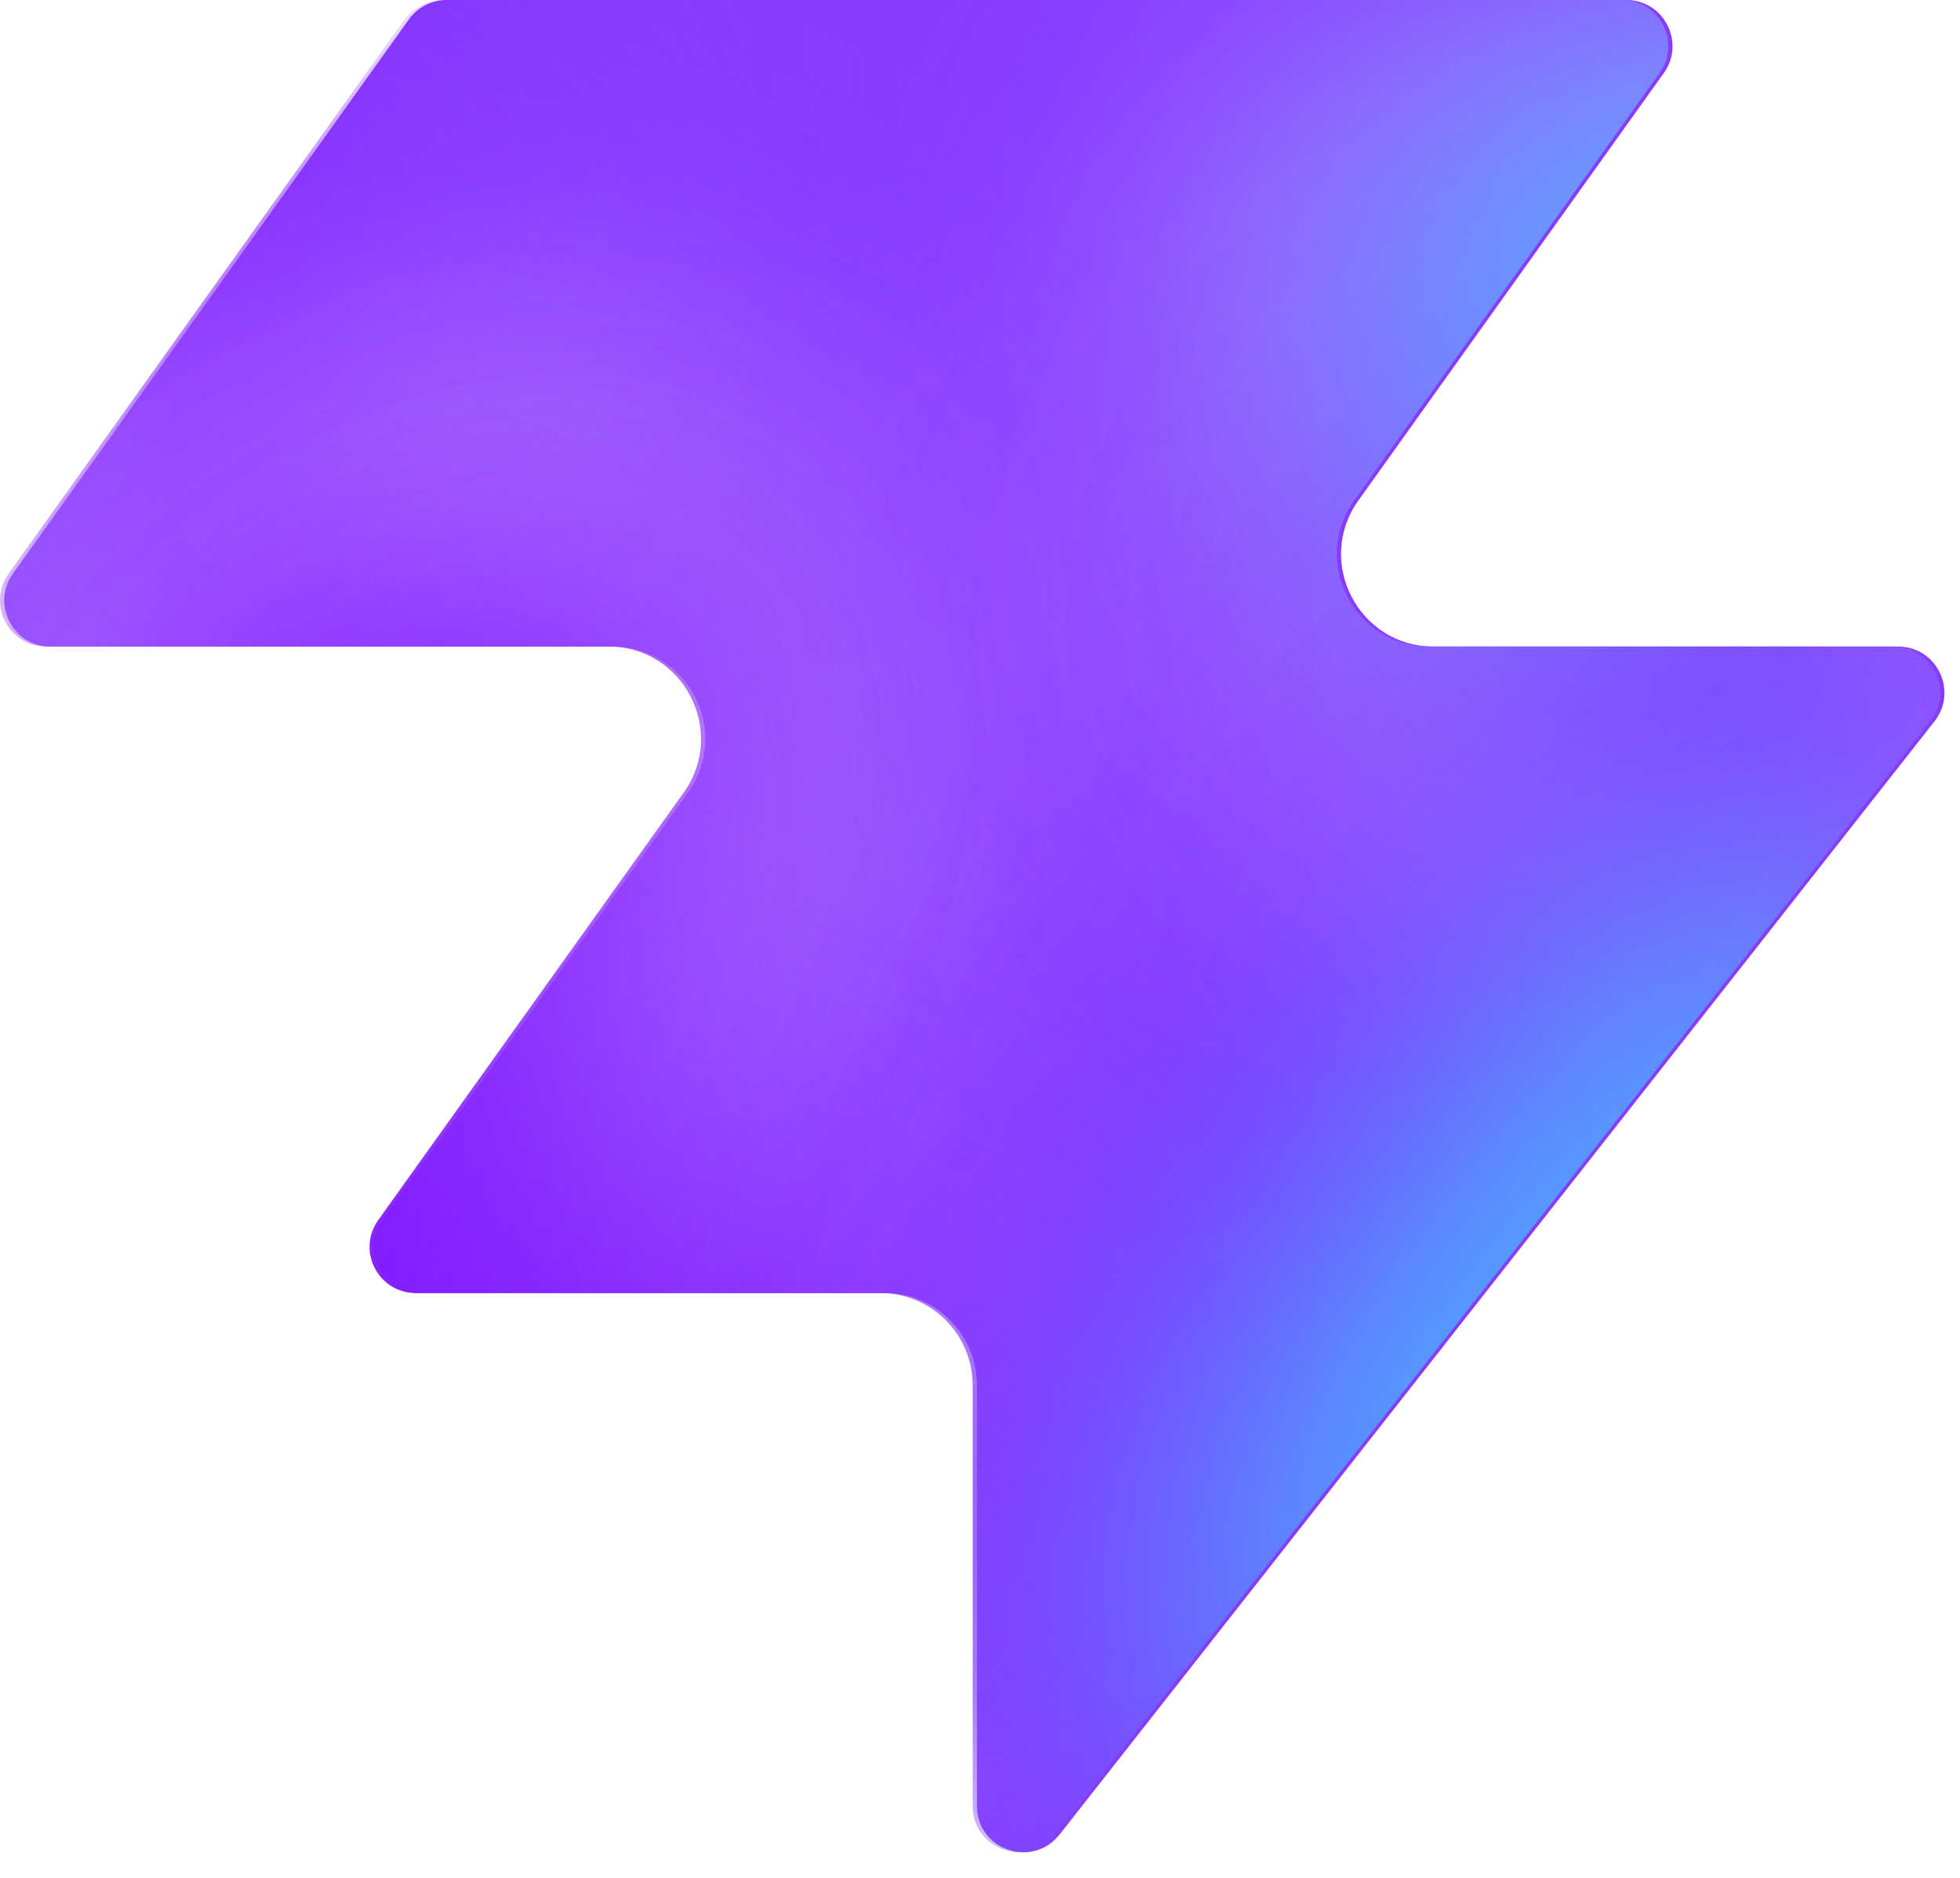
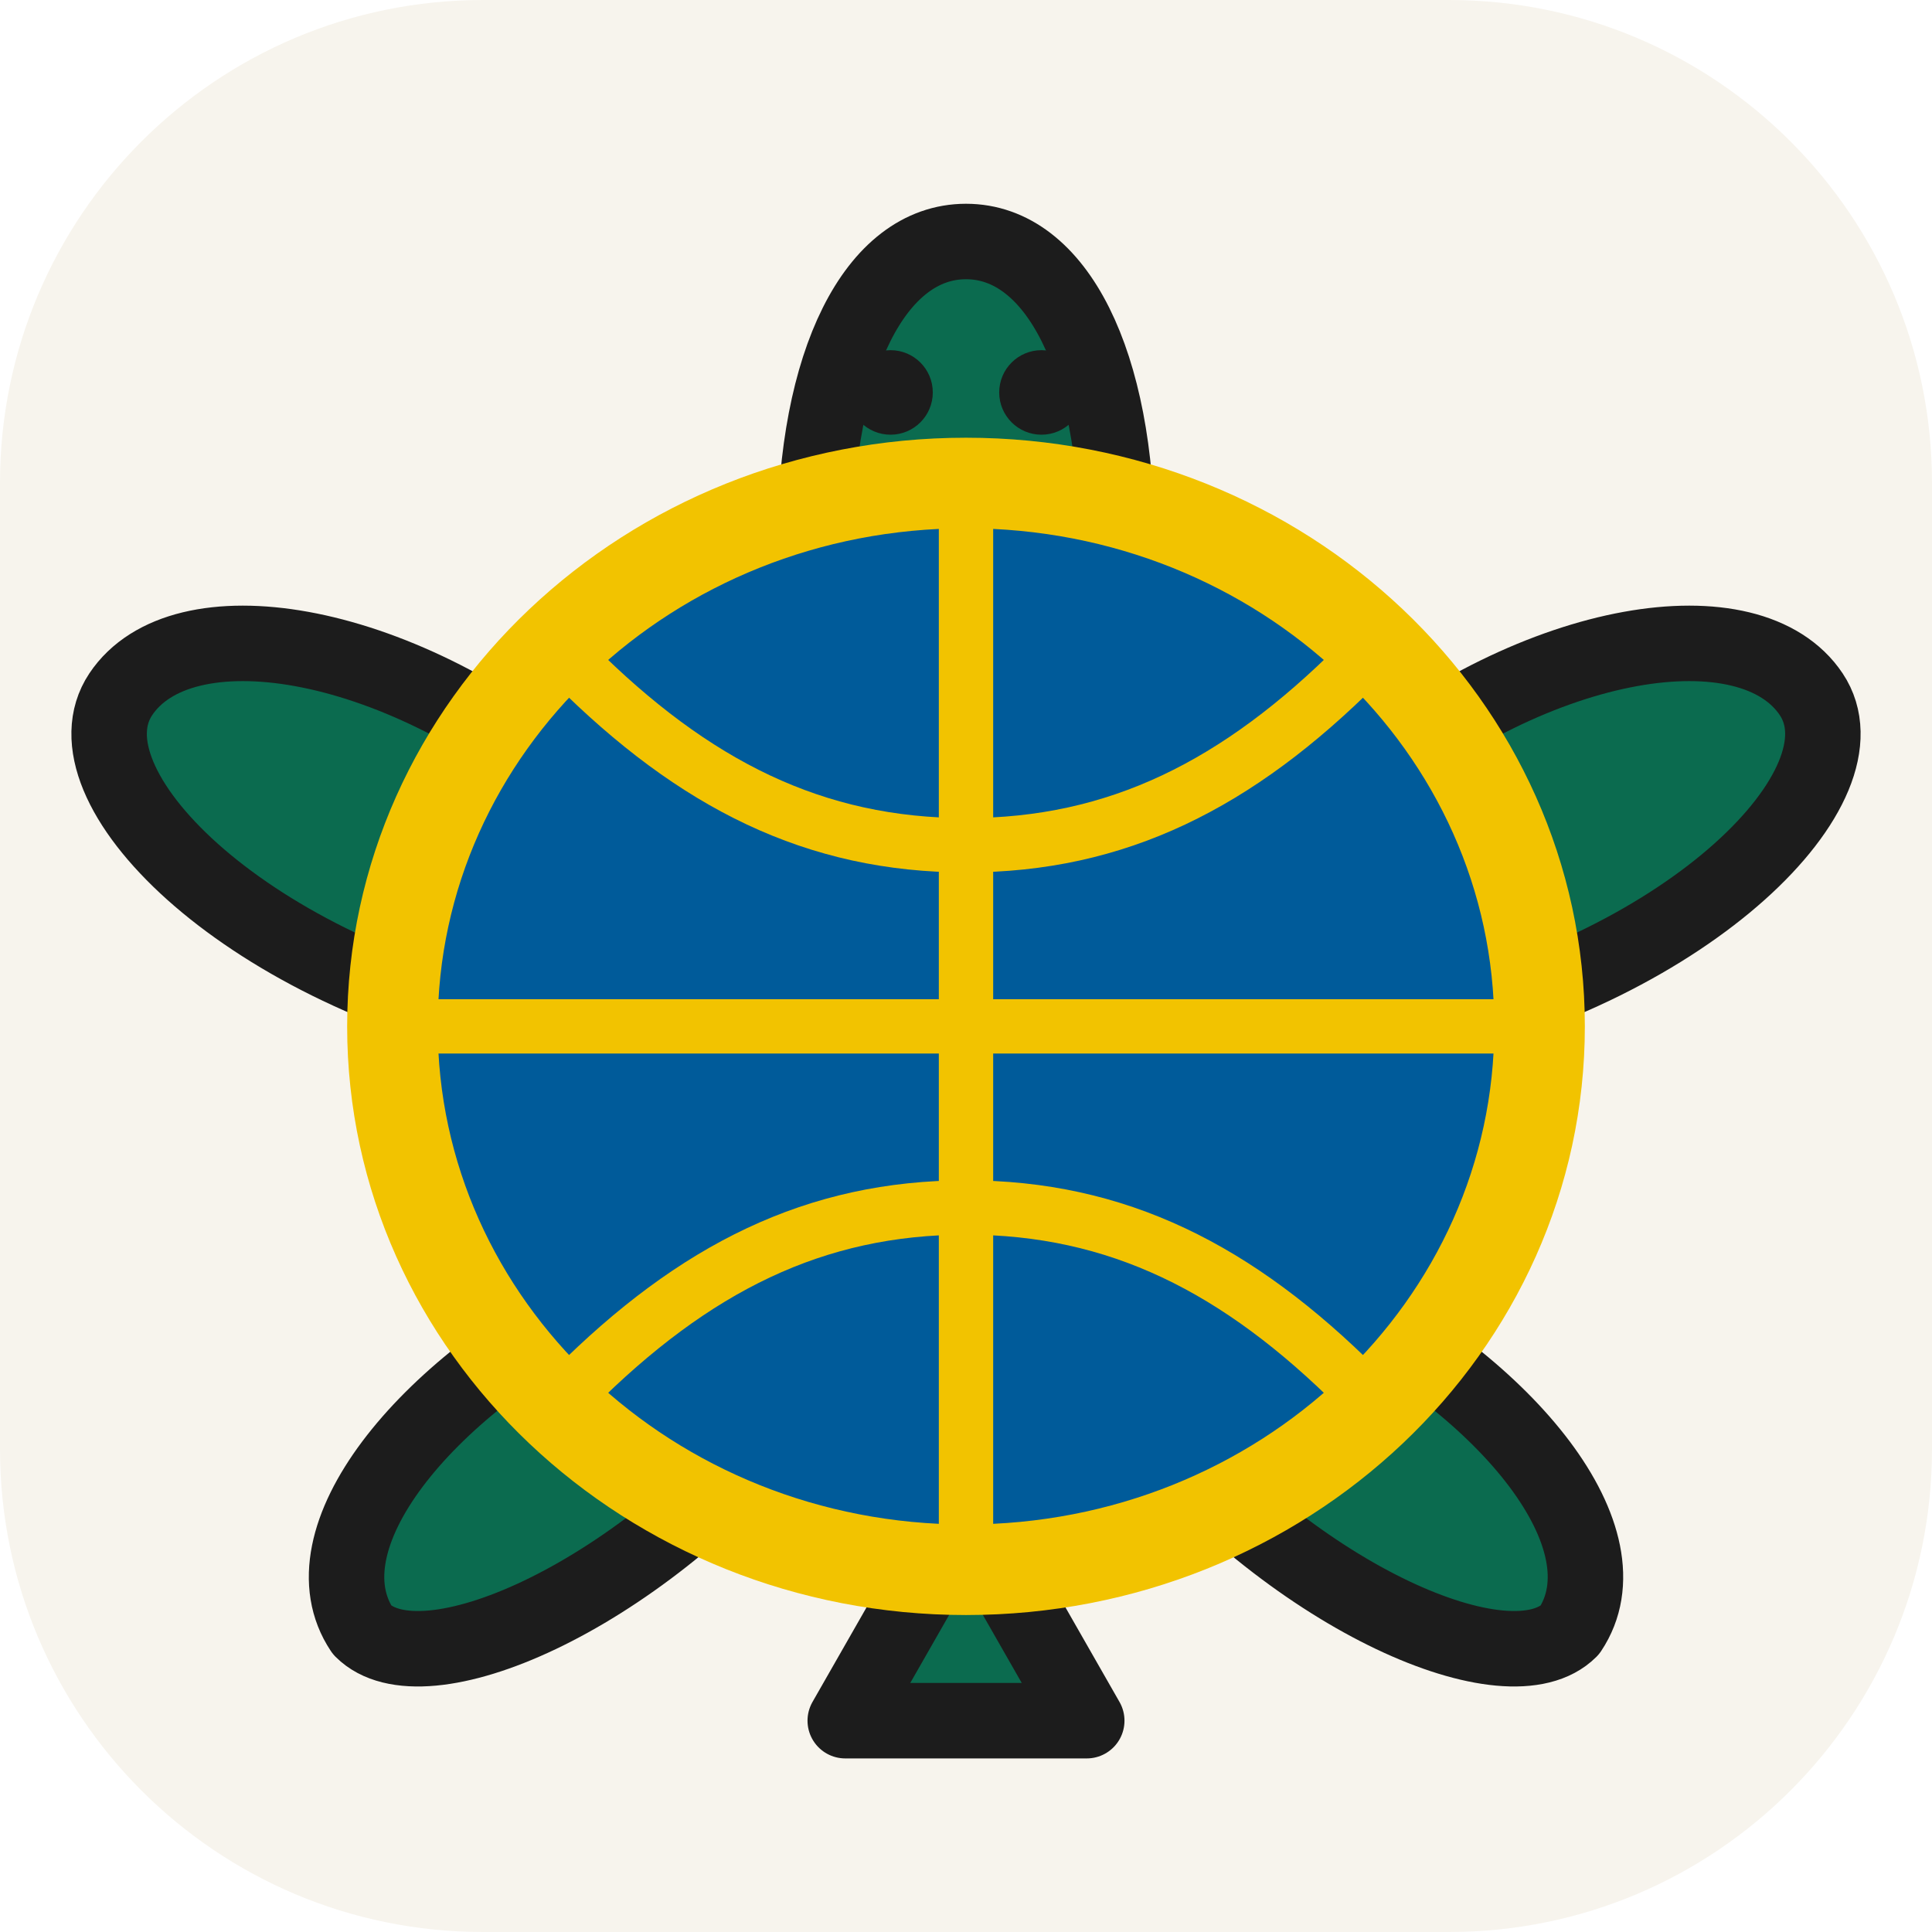
- <svg xmlns="http://www.w3.org/2000/svg" width="48" height="46" fill="none" viewBox="0 0 48 46">
-   <path fill="#863bff" d="M25.946 44.938c-.664.845-2.021.375-2.021-.698V33.937a2.26 2.26 0 0 0-2.262-2.262H10.287c-.92 0-1.456-1.04-.92-1.788l7.48-10.471c1.07-1.497 0-3.578-1.842-3.578H1.237c-.92 0-1.456-1.04-.92-1.788L10.013.474c.214-.297.556-.474.92-.474h28.894c.92 0 1.456 1.04.92 1.788l-7.48 10.471c-1.07 1.498 0 3.579 1.842 3.579h11.377c.943 0 1.473 1.088.89 1.83L25.947 44.94z" style="fill:#863bff;fill:color(display-p3 .525 .23 1);fill-opacity:1" />
-   <mask id="a" width="48" height="46" x="0" y="0" maskUnits="userSpaceOnUse" style="mask-type:alpha">
-     <path fill="#000" d="M25.842 44.938c-.664.844-2.021.375-2.021-.698V33.937a2.26 2.26 0 0 0-2.262-2.262H10.183c-.92 0-1.456-1.04-.92-1.788l7.48-10.471c1.07-1.498 0-3.579-1.842-3.579H1.133c-.92 0-1.456-1.04-.92-1.787L9.91.473c.214-.297.556-.474.92-.474h28.894c.92 0 1.456 1.04.92 1.788l-7.48 10.471c-1.07 1.498 0 3.578 1.842 3.578h11.377c.943 0 1.473 1.088.89 1.832L25.843 44.94z" style="fill:#000;fill-opacity:1" />
-   </mask>
-   <g mask="url(#a)">
-     <g filter="url(#b)">
-       <ellipse cx="5.508" cy="14.704" fill="#ede6ff" rx="5.508" ry="14.704" style="fill:#ede6ff;fill:color(display-p3 .927 .903 1);fill-opacity:1" transform="matrix(.00324 1 1 -.00324 -4.47 31.516)" />
-     </g>
-     <g filter="url(#c)">
-       <ellipse cx="10.399" cy="29.851" fill="#ede6ff" rx="10.399" ry="29.851" style="fill:#ede6ff;fill:color(display-p3 .927 .903 1);fill-opacity:1" transform="matrix(.00324 1 1 -.00324 -39.328 7.883)" />
-     </g>
-     <g filter="url(#d)">
-       <ellipse cx="5.508" cy="30.487" fill="#7e14ff" rx="5.508" ry="30.487" style="fill:#7e14ff;fill:color(display-p3 .492 .077 1);fill-opacity:1" transform="rotate(89.814 -25.913 -14.639)scale(1 -1)" />
-     </g>
-     <g filter="url(#e)">
-       <ellipse cx="5.508" cy="30.599" fill="#7e14ff" rx="5.508" ry="30.599" style="fill:#7e14ff;fill:color(display-p3 .492 .077 1);fill-opacity:1" transform="rotate(89.814 -32.644 -3.334)scale(1 -1)" />
-     </g>
-     <g filter="url(#f)">
-       <ellipse cx="5.508" cy="30.599" fill="#7e14ff" rx="5.508" ry="30.599" style="fill:#7e14ff;fill:color(display-p3 .492 .077 1);fill-opacity:1" transform="matrix(.00324 1 1 -.00324 -34.34 30.47)" />
-     </g>
-     <g filter="url(#g)">
-       <ellipse cx="14.072" cy="22.078" fill="#ede6ff" rx="14.072" ry="22.078" style="fill:#ede6ff;fill:color(display-p3 .927 .903 1);fill-opacity:1" transform="rotate(93.35 24.506 48.493)scale(-1 1)" />
-     </g>
-     <g filter="url(#h)">
-       <ellipse cx="3.47" cy="21.501" fill="#7e14ff" rx="3.47" ry="21.501" style="fill:#7e14ff;fill:color(display-p3 .492 .077 1);fill-opacity:1" transform="rotate(89.009 28.708 47.59)scale(-1 1)" />
-     </g>
-     <g filter="url(#i)">
-       <ellipse cx="3.47" cy="21.501" fill="#7e14ff" rx="3.47" ry="21.501" style="fill:#7e14ff;fill:color(display-p3 .492 .077 1);fill-opacity:1" transform="rotate(89.009 28.708 47.59)scale(-1 1)" />
-     </g>
-     <g filter="url(#j)">
-       <ellipse cx=".387" cy="8.972" fill="#7e14ff" rx="4.407" ry="29.108" style="fill:#7e14ff;fill:color(display-p3 .492 .077 1);fill-opacity:1" transform="rotate(39.51 .387 8.972)" />
-     </g>
-     <g filter="url(#k)">
-       <ellipse cx="47.523" cy="-6.092" fill="#7e14ff" rx="4.407" ry="29.108" style="fill:#7e14ff;fill:color(display-p3 .492 .077 1);fill-opacity:1" transform="rotate(37.892 47.523 -6.092)" />
-     </g>
-     <g filter="url(#l)">
-       <ellipse cx="41.412" cy="6.333" fill="#47bfff" rx="5.971" ry="9.665" style="fill:#47bfff;fill:color(display-p3 .28 .748 1);fill-opacity:1" transform="rotate(37.892 41.412 6.333)" />
-     </g>
-     <g filter="url(#m)">
-       <ellipse cx="-1.879" cy="38.332" fill="#7e14ff" rx="4.407" ry="29.108" style="fill:#7e14ff;fill:color(display-p3 .492 .077 1);fill-opacity:1" transform="rotate(37.892 -1.88 38.332)" />
-     </g>
-     <g filter="url(#n)">
-       <ellipse cx="-1.879" cy="38.332" fill="#7e14ff" rx="4.407" ry="29.108" style="fill:#7e14ff;fill:color(display-p3 .492 .077 1);fill-opacity:1" transform="rotate(37.892 -1.88 38.332)" />
-     </g>
-     <g filter="url(#o)">
-       <ellipse cx="35.651" cy="29.907" fill="#7e14ff" rx="4.407" ry="29.108" style="fill:#7e14ff;fill:color(display-p3 .492 .077 1);fill-opacity:1" transform="rotate(37.892 35.651 29.907)" />
-     </g>
-     <g filter="url(#p)">
-       <ellipse cx="38.418" cy="32.4" fill="#47bfff" rx="5.971" ry="15.297" style="fill:#47bfff;fill:color(display-p3 .28 .748 1);fill-opacity:1" transform="rotate(37.892 38.418 32.4)" />
-     </g>
+ <svg xmlns="http://www.w3.org/2000/svg" viewBox="0 0 64 64" role="img" aria-labelledby="title desc">
+   <rect width="64" height="64" rx="16" fill="#f7f4ed" />
+   <g fill="#0b6b4f" stroke="#1c1c1c" stroke-linejoin="round" stroke-width="2.5">
+     <path d="M19 26c-6-5-13-6-15-3s4 9 13 11l5-4z" />
+     <path d="M45 26c6-5 13-6 15-3s-4 9-13 11l-5-4z" />
+     <path d="M20 43c-6 3-10 8-8 11 2 2 9-1 14-7l-2-5z" />
+     <path d="M44 43c6 3 10 8 8 11-2 2-9-1-14-7l2-5z" />
+     <path d="M27 18c0-6 2-10 5-10s5 4 5 10v5H27z" />
+     <path d="m32 50-4 7h8z" />
  </g>
-   <defs>
-     <filter id="b" width="60.045" height="41.654" x="-19.77" y="16.149" color-interpolation-filters="sRGB" filterUnits="userSpaceOnUse">
-       <feFlood flood-opacity="0" result="BackgroundImageFix" />
-       <feBlend in="SourceGraphic" in2="BackgroundImageFix" result="shape" />
-       <feGaussianBlur result="effect1_foregroundBlur_2002_17158" stdDeviation="7.659" />
-     </filter>
-     <filter id="c" width="90.34" height="51.437" x="-54.613" y="-7.533" color-interpolation-filters="sRGB" filterUnits="userSpaceOnUse">
-       <feFlood flood-opacity="0" result="BackgroundImageFix" />
-       <feBlend in="SourceGraphic" in2="BackgroundImageFix" result="shape" />
-       <feGaussianBlur result="effect1_foregroundBlur_2002_17158" stdDeviation="7.659" />
-     </filter>
-     <filter id="d" width="79.355" height="29.4" x="-49.64" y="2.03" color-interpolation-filters="sRGB" filterUnits="userSpaceOnUse">
-       <feFlood flood-opacity="0" result="BackgroundImageFix" />
-       <feBlend in="SourceGraphic" in2="BackgroundImageFix" result="shape" />
-       <feGaussianBlur result="effect1_foregroundBlur_2002_17158" stdDeviation="4.596" />
-     </filter>
-     <filter id="e" width="79.579" height="29.4" x="-45.045" y="20.029" color-interpolation-filters="sRGB" filterUnits="userSpaceOnUse">
-       <feFlood flood-opacity="0" result="BackgroundImageFix" />
-       <feBlend in="SourceGraphic" in2="BackgroundImageFix" result="shape" />
-       <feGaussianBlur result="effect1_foregroundBlur_2002_17158" stdDeviation="4.596" />
-     </filter>
-     <filter id="f" width="79.579" height="29.4" x="-43.513" y="21.178" color-interpolation-filters="sRGB" filterUnits="userSpaceOnUse">
-       <feFlood flood-opacity="0" result="BackgroundImageFix" />
-       <feBlend in="SourceGraphic" in2="BackgroundImageFix" result="shape" />
-       <feGaussianBlur result="effect1_foregroundBlur_2002_17158" stdDeviation="4.596" />
-     </filter>
-     <filter id="g" width="74.749" height="58.852" x="15.756" y="-17.901" color-interpolation-filters="sRGB" filterUnits="userSpaceOnUse">
-       <feFlood flood-opacity="0" result="BackgroundImageFix" />
-       <feBlend in="SourceGraphic" in2="BackgroundImageFix" result="shape" />
-       <feGaussianBlur result="effect1_foregroundBlur_2002_17158" stdDeviation="7.659" />
-     </filter>
-     <filter id="h" width="61.377" height="25.362" x="23.548" y="2.284" color-interpolation-filters="sRGB" filterUnits="userSpaceOnUse">
-       <feFlood flood-opacity="0" result="BackgroundImageFix" />
-       <feBlend in="SourceGraphic" in2="BackgroundImageFix" result="shape" />
-       <feGaussianBlur result="effect1_foregroundBlur_2002_17158" stdDeviation="4.596" />
-     </filter>
-     <filter id="i" width="61.377" height="25.362" x="23.548" y="2.284" color-interpolation-filters="sRGB" filterUnits="userSpaceOnUse">
-       <feFlood flood-opacity="0" result="BackgroundImageFix" />
-       <feBlend in="SourceGraphic" in2="BackgroundImageFix" result="shape" />
-       <feGaussianBlur result="effect1_foregroundBlur_2002_17158" stdDeviation="4.596" />
-     </filter>
-     <filter id="j" width="56.045" height="63.649" x="-27.636" y="-22.853" color-interpolation-filters="sRGB" filterUnits="userSpaceOnUse">
-       <feFlood flood-opacity="0" result="BackgroundImageFix" />
-       <feBlend in="SourceGraphic" in2="BackgroundImageFix" result="shape" />
-       <feGaussianBlur result="effect1_foregroundBlur_2002_17158" stdDeviation="4.596" />
-     </filter>
-     <filter id="k" width="54.814" height="64.646" x="20.116" y="-38.415" color-interpolation-filters="sRGB" filterUnits="userSpaceOnUse">
-       <feFlood flood-opacity="0" result="BackgroundImageFix" />
-       <feBlend in="SourceGraphic" in2="BackgroundImageFix" result="shape" />
-       <feGaussianBlur result="effect1_foregroundBlur_2002_17158" stdDeviation="4.596" />
-     </filter>
-     <filter id="l" width="33.541" height="35.313" x="24.641" y="-11.323" color-interpolation-filters="sRGB" filterUnits="userSpaceOnUse">
-       <feFlood flood-opacity="0" result="BackgroundImageFix" />
-       <feBlend in="SourceGraphic" in2="BackgroundImageFix" result="shape" />
-       <feGaussianBlur result="effect1_foregroundBlur_2002_17158" stdDeviation="4.596" />
-     </filter>
-     <filter id="m" width="54.814" height="64.646" x="-29.286" y="6.009" color-interpolation-filters="sRGB" filterUnits="userSpaceOnUse">
-       <feFlood flood-opacity="0" result="BackgroundImageFix" />
-       <feBlend in="SourceGraphic" in2="BackgroundImageFix" result="shape" />
-       <feGaussianBlur result="effect1_foregroundBlur_2002_17158" stdDeviation="4.596" />
-     </filter>
-     <filter id="n" width="54.814" height="64.646" x="-29.286" y="6.009" color-interpolation-filters="sRGB" filterUnits="userSpaceOnUse">
-       <feFlood flood-opacity="0" result="BackgroundImageFix" />
-       <feBlend in="SourceGraphic" in2="BackgroundImageFix" result="shape" />
-       <feGaussianBlur result="effect1_foregroundBlur_2002_17158" stdDeviation="4.596" />
-     </filter>
-     <filter id="o" width="54.814" height="64.646" x="8.244" y="-2.416" color-interpolation-filters="sRGB" filterUnits="userSpaceOnUse">
-       <feFlood flood-opacity="0" result="BackgroundImageFix" />
-       <feBlend in="SourceGraphic" in2="BackgroundImageFix" result="shape" />
-       <feGaussianBlur result="effect1_foregroundBlur_2002_17158" stdDeviation="4.596" />
-     </filter>
-     <filter id="p" width="39.409" height="43.623" x="18.713" y="10.588" color-interpolation-filters="sRGB" filterUnits="userSpaceOnUse">
-       <feFlood flood-opacity="0" result="BackgroundImageFix" />
-       <feBlend in="SourceGraphic" in2="BackgroundImageFix" result="shape" />
-       <feGaussianBlur result="effect1_foregroundBlur_2002_17158" stdDeviation="4.596" />
-     </filter>
-   </defs>
+   <ellipse cx="32" cy="34" rx="19" ry="18" fill="#005b9a" stroke="#f2c300" stroke-width="3" />
+   <path d="M32 17v34M14 34h36M19 22c4 4 8 6 13 6s9-2 13-6M19 46c4-4 8-6 13-6s9 2 13 6" fill="none" stroke="#f2c300" stroke-linecap="round" stroke-width="1.8" />
+   <circle cx="29.5" cy="13" r="1.4" fill="#1c1c1c" />
+   <circle cx="34.5" cy="13" r="1.4" fill="#1c1c1c" />
</svg>
